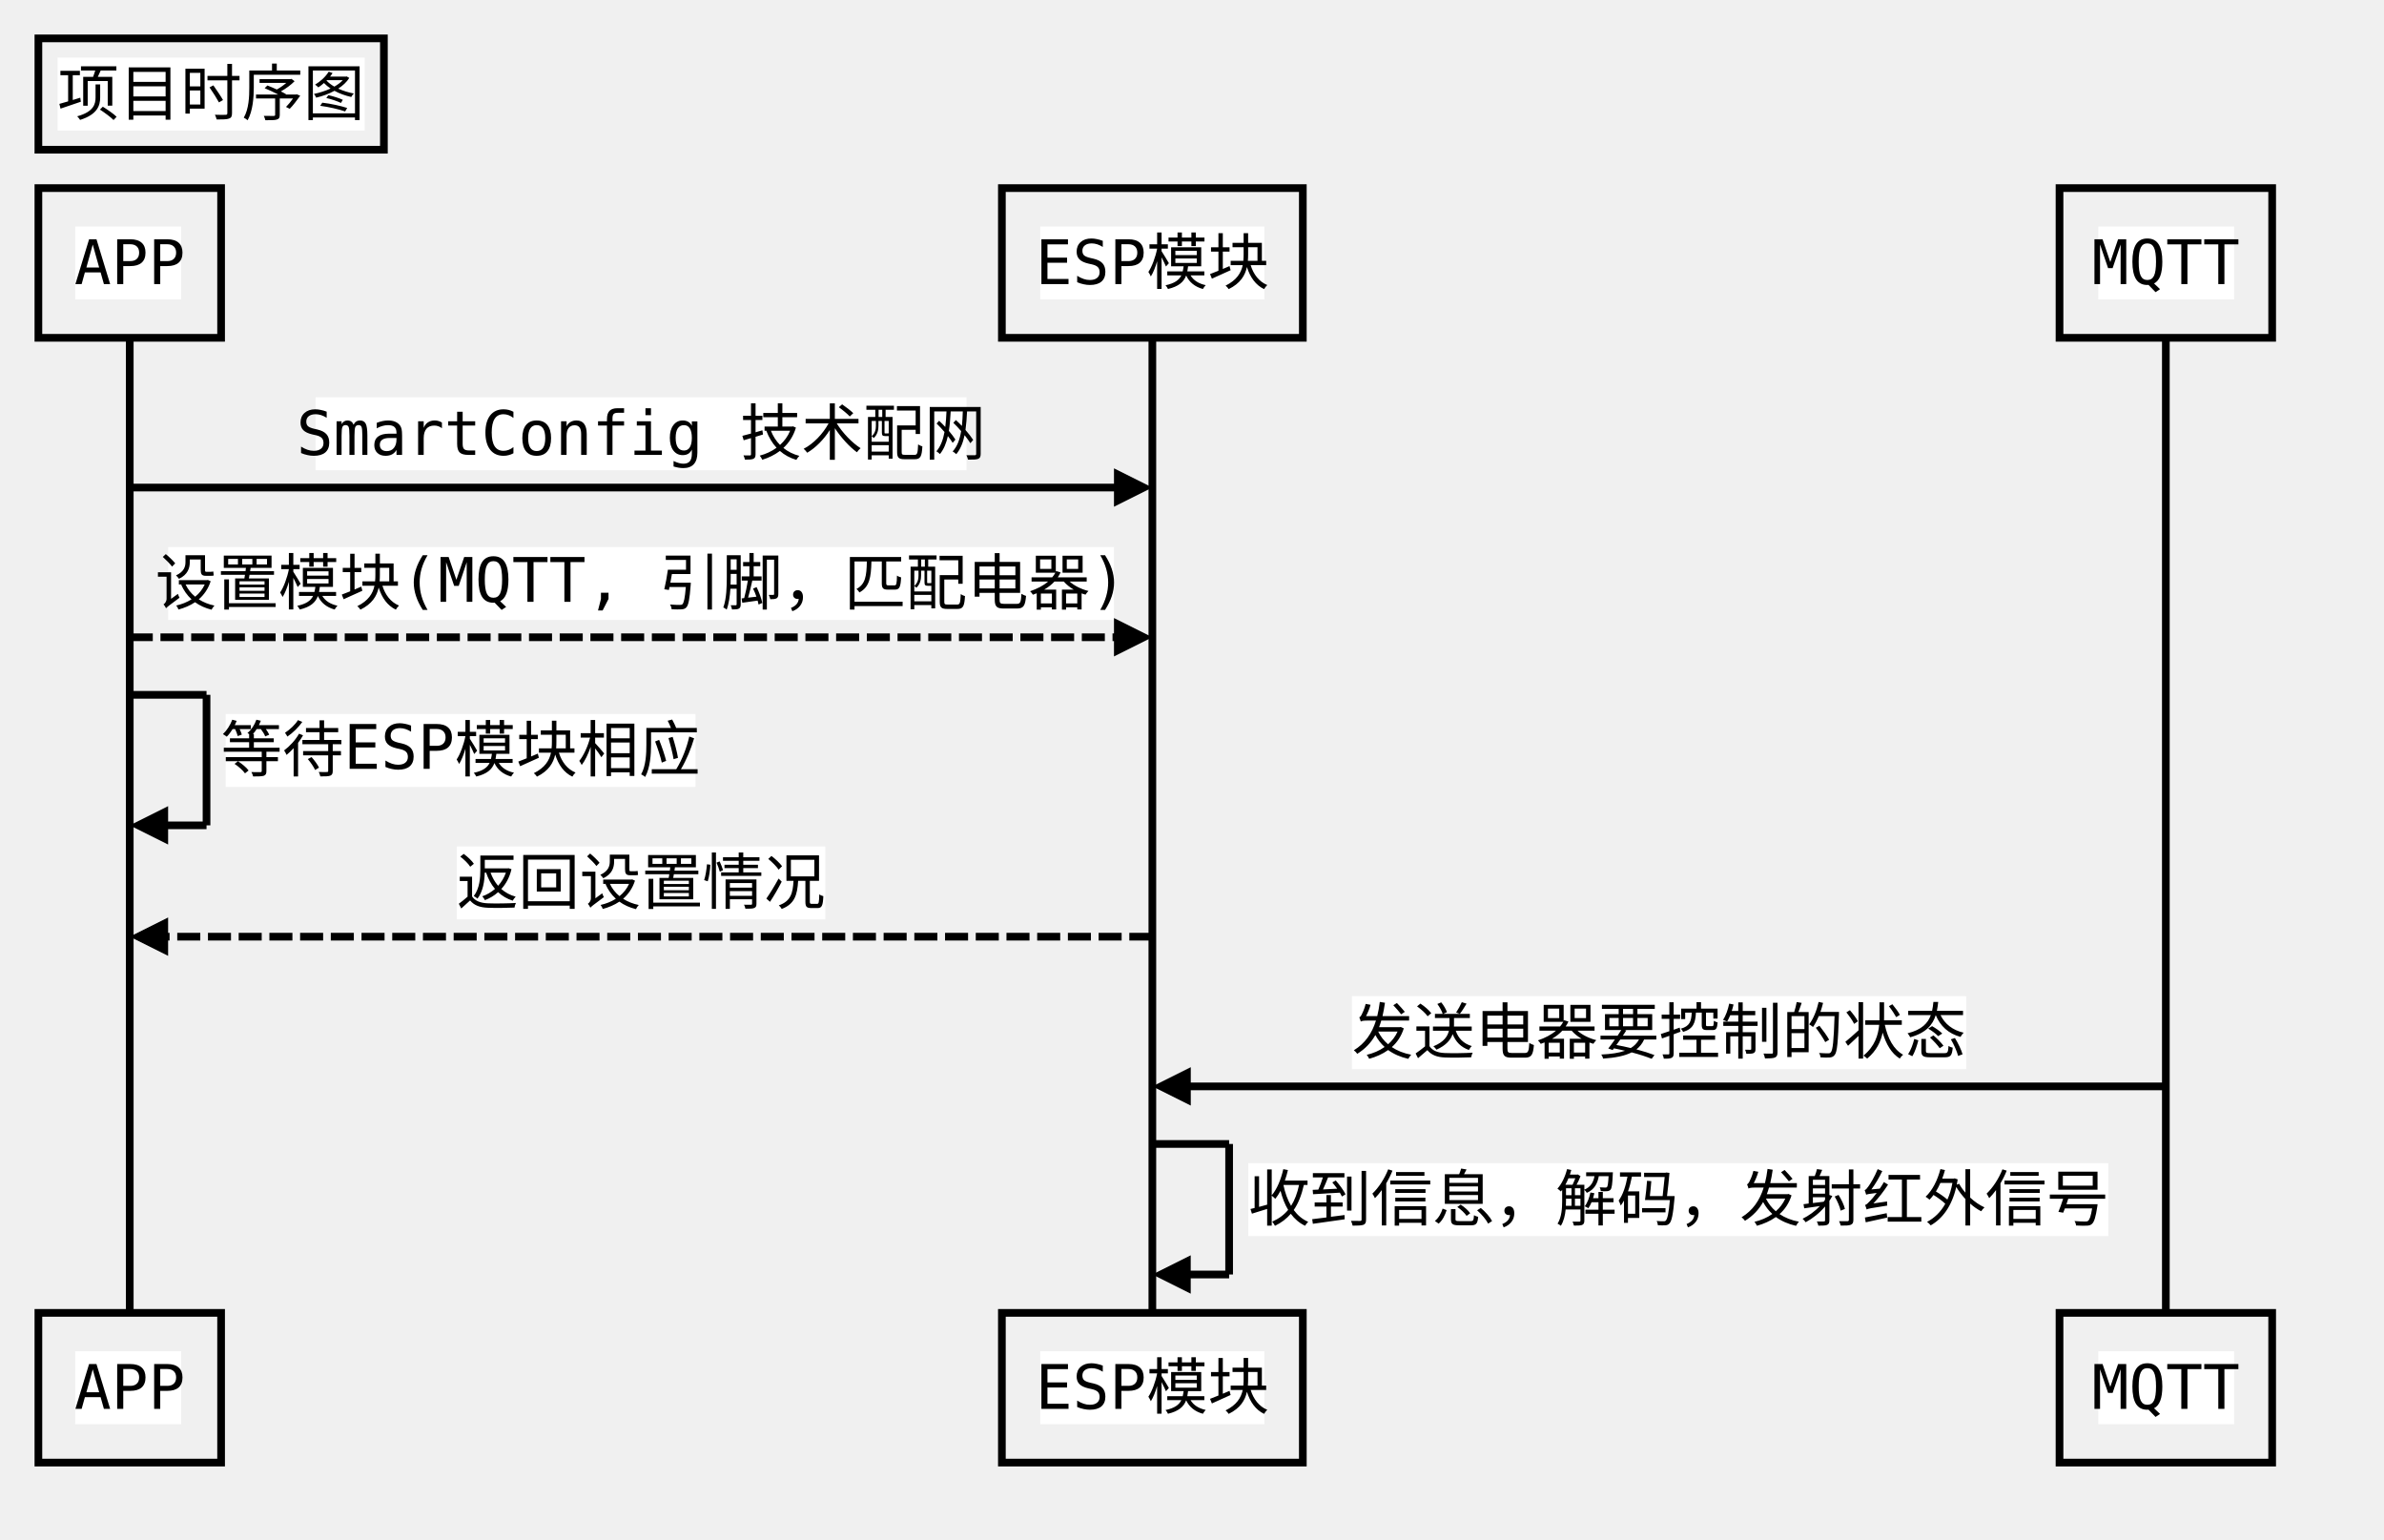
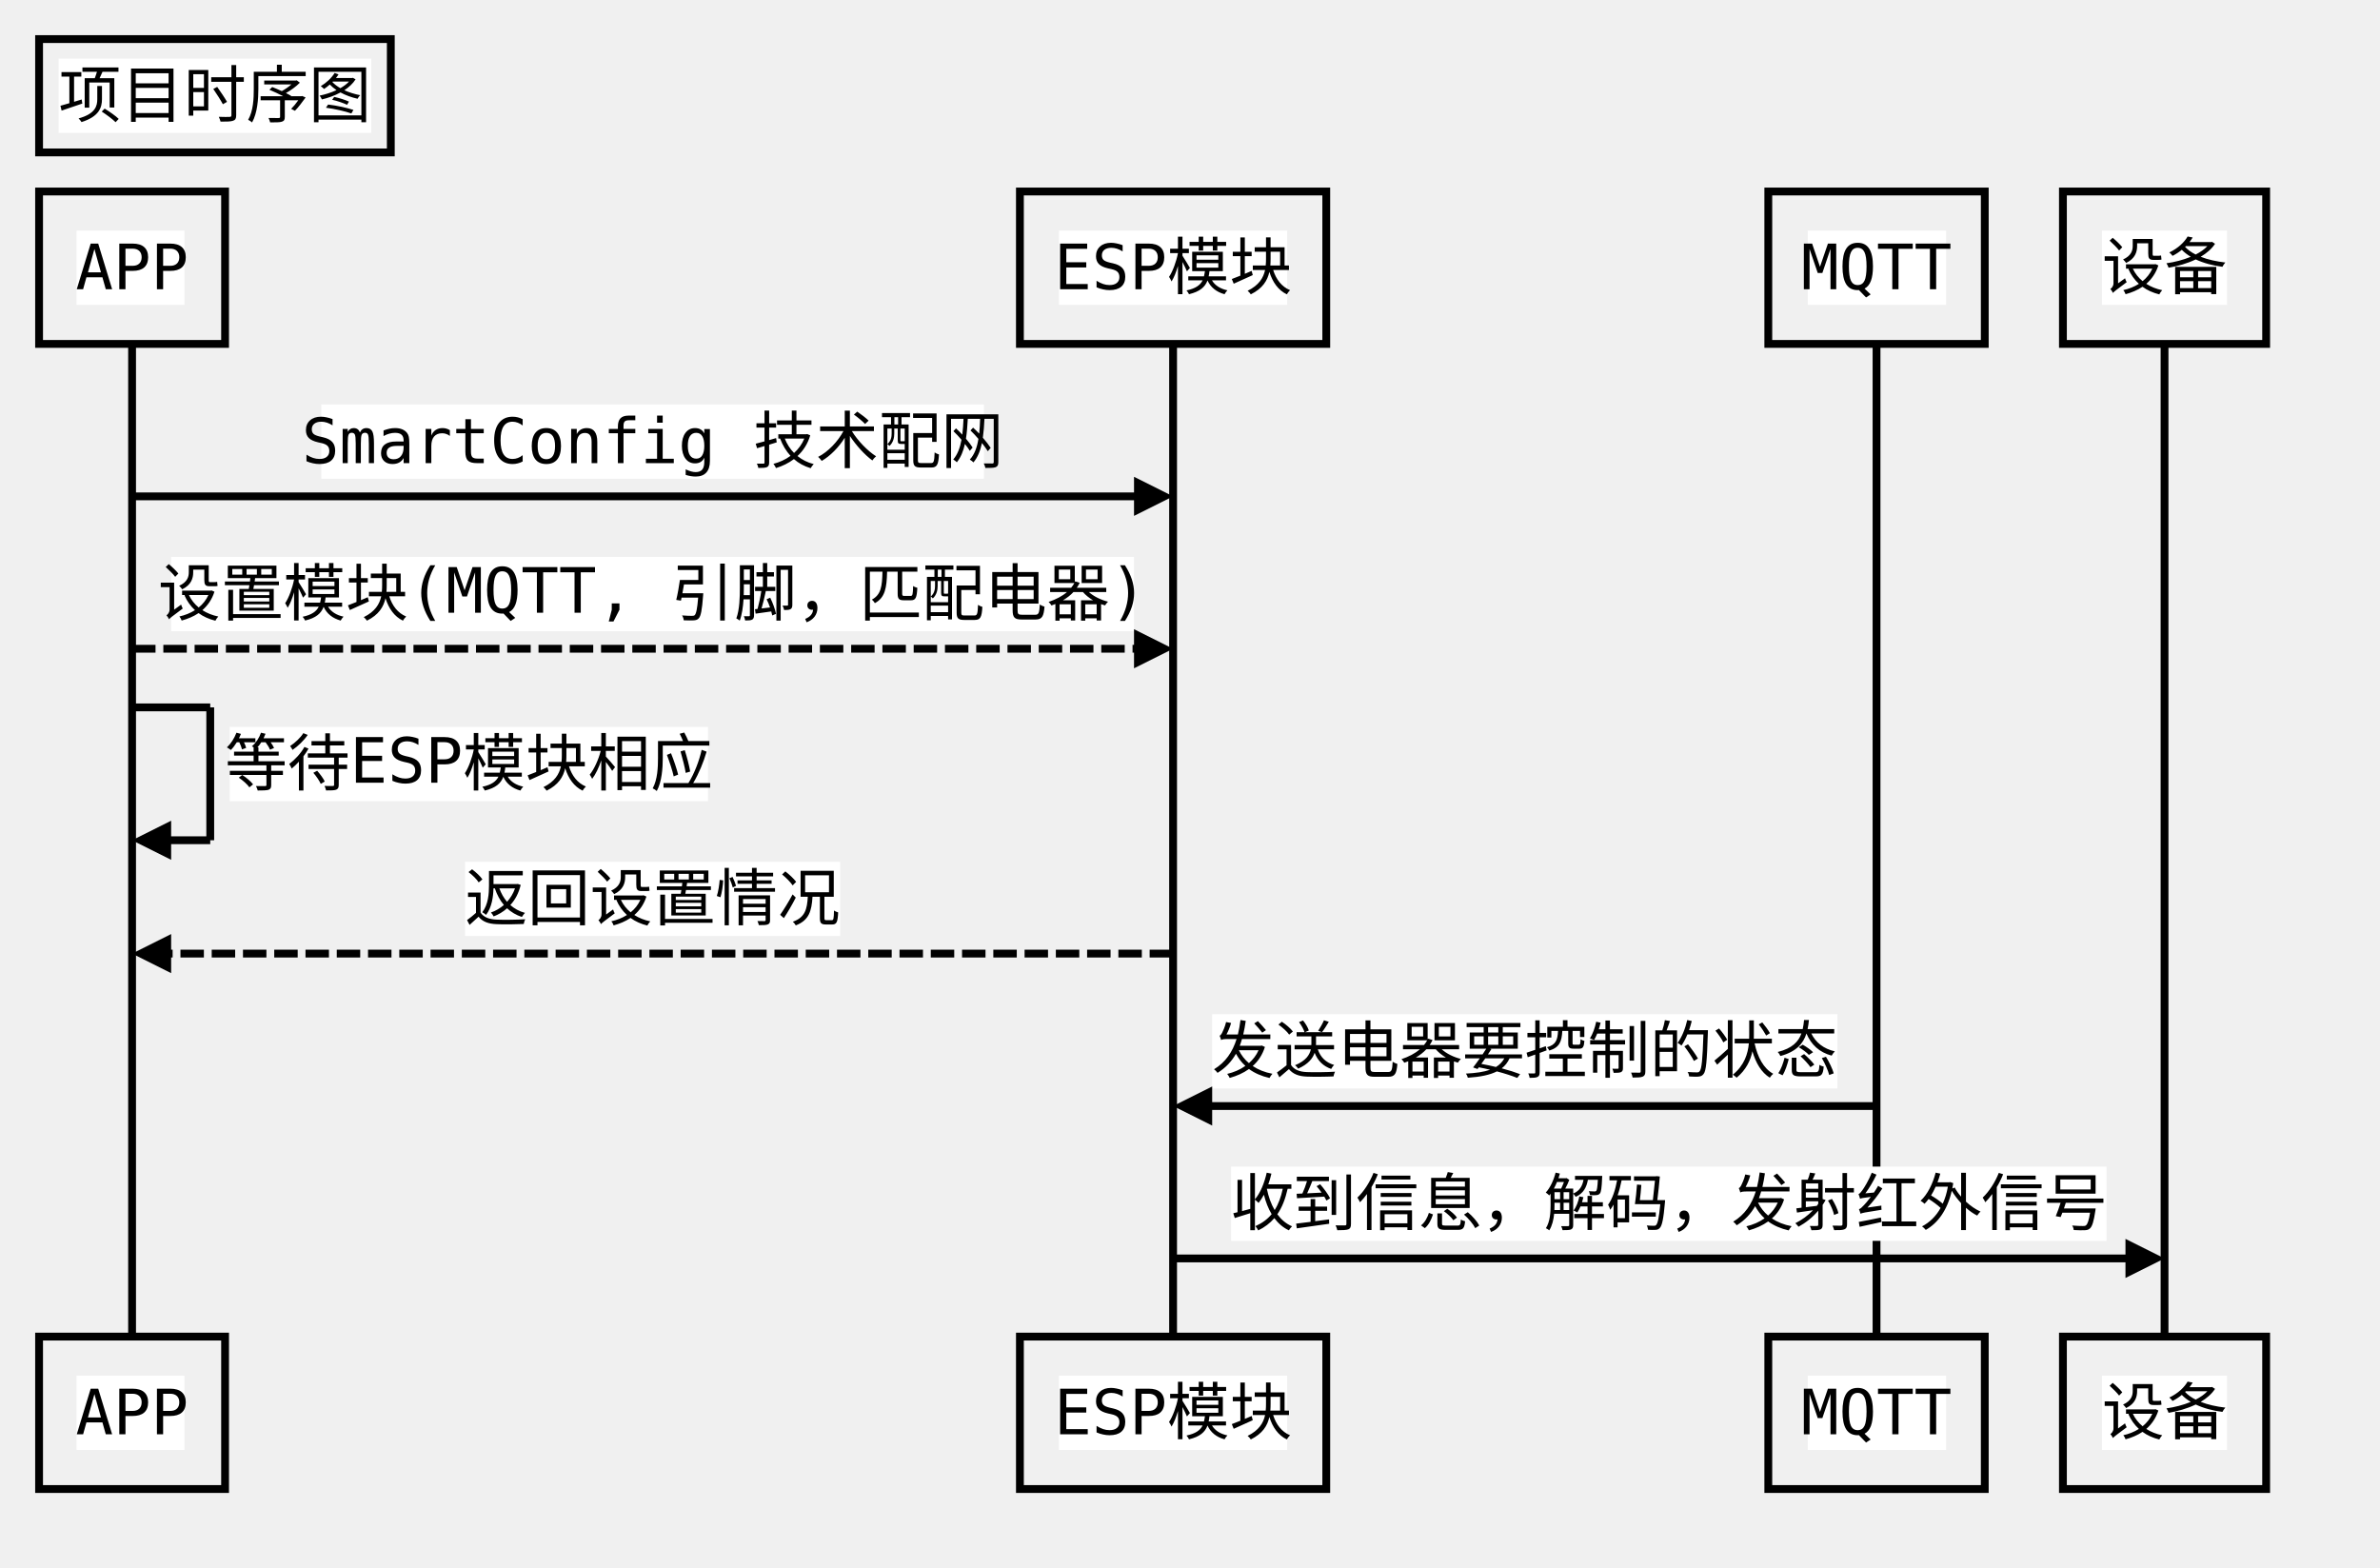
- <svg xmlns="http://www.w3.org/2000/svg" xmlns:xlink="http://www.w3.org/1999/xlink" width="621" height="401">
-   <source>Created with Raphaël 2.1.2项目时序图APPAPPESP模块ESP模块MQTTMQTTSmartConfig 技术配网设置模块(MQTT, 引脚，匹配电器)等待ESP模块相应返回设置情况发送电器要控制的状态收到信息，解码，发射红外信号</source>
+ <svg xmlns="http://www.w3.org/2000/svg" xmlns:xlink="http://www.w3.org/1999/xlink" width="609" height="401">
+   <source>Created with Raphaël 2.1.2项目时序图APPAPPESP模块ESP模块MQTTMQTT设备设备SmartConfig 技术配网设置模块(MQTT, 引脚，匹配电器)等待ESP模块相应返回设置情况发送电器要控制的状态收到信息，解码，发射红外信号</source>
  <defs style="-webkit-tap-highlight-color: rgba(0, 0, 0, 0);">
-     <path stroke-linecap="round" d="M5,0 0,2.5 5,5z" id="raphael-marker-block-obj517" style="-webkit-tap-highlight-color: rgba(0, 0, 0, 0);" />
-     <marker id="raphael-marker-endblock55-obj518" markerHeight="5" markerWidth="5" orient="auto" refX="2.5" refY="2.5" style="-webkit-tap-highlight-color: rgba(0, 0, 0, 0);">
-       <use xlink:href="#raphael-marker-block-obj517" transform="rotate(180 2.5 2.5) scale(1,1)" stroke-width="1" fill="#000" stroke="none" style="-webkit-tap-highlight-color: rgba(0, 0, 0, 0);" />
+     <path stroke-linecap="round" d="M5,0 0,2.5 5,5z" id="raphael-marker-block-obj519" style="-webkit-tap-highlight-color: rgba(0, 0, 0, 0);" />
+     <marker id="raphael-marker-endblock55-obj520" markerHeight="5" markerWidth="5" orient="auto" refX="2.5" refY="2.5" style="-webkit-tap-highlight-color: rgba(0, 0, 0, 0);">
+       <use xlink:href="#raphael-marker-block-obj519" transform="rotate(180 2.5 2.5) scale(1,1)" stroke-width="1" fill="#000" stroke="none" style="-webkit-tap-highlight-color: rgba(0, 0, 0, 0);" />
    </marker>
  </defs>
  <rect x="10" y="10" width="90" height="29" r="0" rx="0" ry="0" fill="none" stroke="#000000" stroke-width="2" style="-webkit-tap-highlight-color: rgba(0, 0, 0, 0);" />
  <rect x="15" y="15" width="80" height="19" r="0" rx="0" ry="0" fill="#ffffff" stroke="none" style="-webkit-tap-highlight-color: rgba(0, 0, 0, 0);" />
  <text x="55" y="24.5" text-anchor="middle" font="10px &quot;Arial&quot;" stroke="none" fill="#000000" style="-webkit-tap-highlight-color: rgba(0, 0, 0, 0); text-anchor: middle; font: 16px &quot;Andale Mono&quot;, monospace;" font-size="16px" font-family="Andale Mono, monospace">
    <tspan dy="5.5" style="-webkit-tap-highlight-color: rgba(0, 0, 0, 0);">项目时序图</tspan>
  </text>
  <rect x="10" y="49" width="47.594" height="39" r="0" rx="0" ry="0" fill="none" stroke="#000000" stroke-width="2" style="-webkit-tap-highlight-color: rgba(0, 0, 0, 0);" />
  <rect x="19.594" y="59" width="27.594" height="19" r="0" rx="0" ry="0" fill="#ffffff" stroke="none" style="-webkit-tap-highlight-color: rgba(0, 0, 0, 0);" />
  <text x="33.797" y="68.5" text-anchor="middle" font="10px &quot;Arial&quot;" stroke="none" fill="#000000" style="-webkit-tap-highlight-color: rgba(0, 0, 0, 0); text-anchor: middle; font: 16px &quot;Andale Mono&quot;, monospace;" font-size="16px" font-family="Andale Mono, monospace">
    <tspan dy="5.5" style="-webkit-tap-highlight-color: rgba(0, 0, 0, 0);">APP</tspan>
  </text>
  <rect x="10" y="342" width="47.594" height="39" r="0" rx="0" ry="0" fill="none" stroke="#000000" stroke-width="2" style="-webkit-tap-highlight-color: rgba(0, 0, 0, 0);" />
  <rect x="19.594" y="352" width="27.594" height="19" r="0" rx="0" ry="0" fill="#ffffff" stroke="none" style="-webkit-tap-highlight-color: rgba(0, 0, 0, 0);" />
  <text x="33.797" y="361.5" text-anchor="middle" font="10px &quot;Arial&quot;" stroke="none" fill="#000000" style="-webkit-tap-highlight-color: rgba(0, 0, 0, 0); text-anchor: middle; font: 16px &quot;Andale Mono&quot;, monospace;" font-size="16px" font-family="Andale Mono, monospace">
    <tspan dy="5.5" style="-webkit-tap-highlight-color: rgba(0, 0, 0, 0);">APP</tspan>
  </text>
  <path fill="none" stroke="#000000" d="M33.797,88L33.797,342" stroke-width="2" style="-webkit-tap-highlight-color: rgba(0, 0, 0, 0);" />
  <rect x="260.977" y="49" width="78.391" height="39" r="0" rx="0" ry="0" fill="none" stroke="#000000" stroke-width="2" style="-webkit-tap-highlight-color: rgba(0, 0, 0, 0);" />
  <rect x="270.969" y="59" width="58.391" height="19" r="0" rx="0" ry="0" fill="#ffffff" stroke="none" style="-webkit-tap-highlight-color: rgba(0, 0, 0, 0);" />
  <text x="300.172" y="68.5" text-anchor="middle" font="10px &quot;Arial&quot;" stroke="none" fill="#000000" style="-webkit-tap-highlight-color: rgba(0, 0, 0, 0); text-anchor: middle; font: 16px &quot;Andale Mono&quot;, monospace;" font-size="16px" font-family="Andale Mono, monospace">
    <tspan dy="5.5" style="-webkit-tap-highlight-color: rgba(0, 0, 0, 0);">ESP模块</tspan>
  </text>
  <rect x="260.977" y="342" width="78.391" height="39" r="0" rx="0" ry="0" fill="none" stroke="#000000" stroke-width="2" style="-webkit-tap-highlight-color: rgba(0, 0, 0, 0);" />
  <rect x="270.969" y="352" width="58.391" height="19" r="0" rx="0" ry="0" fill="#ffffff" stroke="none" style="-webkit-tap-highlight-color: rgba(0, 0, 0, 0);" />
  <text x="300.172" y="361.5" text-anchor="middle" font="10px &quot;Arial&quot;" stroke="none" fill="#000000" style="-webkit-tap-highlight-color: rgba(0, 0, 0, 0); text-anchor: middle; font: 16px &quot;Andale Mono&quot;, monospace;" font-size="16px" font-family="Andale Mono, monospace">
    <tspan dy="5.5" style="-webkit-tap-highlight-color: rgba(0, 0, 0, 0);">ESP模块</tspan>
  </text>
  <path fill="none" stroke="#000000" d="M300.172,88L300.172,342" stroke-width="2" style="-webkit-tap-highlight-color: rgba(0, 0, 0, 0);" />
-   <rect x="536.477" y="49" width="55.391" height="39" r="0" rx="0" ry="0" fill="none" stroke="#000000" stroke-width="2" style="-webkit-tap-highlight-color: rgba(0, 0, 0, 0);" />
-   <rect x="546.578" y="59" width="35.391" height="19" r="0" rx="0" ry="0" fill="#ffffff" stroke="none" style="-webkit-tap-highlight-color: rgba(0, 0, 0, 0);" />
-   <text x="564.172" y="68.5" text-anchor="middle" font="10px &quot;Arial&quot;" stroke="none" fill="#000000" style="-webkit-tap-highlight-color: rgba(0, 0, 0, 0); text-anchor: middle; font: 16px &quot;Andale Mono&quot;, monospace;" font-size="16px" font-family="Andale Mono, monospace">
+   <rect x="452.477" y="49" width="55.391" height="39" r="0" rx="0" ry="0" fill="none" stroke="#000000" stroke-width="2" style="-webkit-tap-highlight-color: rgba(0, 0, 0, 0);" />
+   <rect x="462.578" y="59" width="35.391" height="19" r="0" rx="0" ry="0" fill="#ffffff" stroke="none" style="-webkit-tap-highlight-color: rgba(0, 0, 0, 0);" />
+   <text x="480.172" y="68.5" text-anchor="middle" font="10px &quot;Arial&quot;" stroke="none" fill="#000000" style="-webkit-tap-highlight-color: rgba(0, 0, 0, 0); text-anchor: middle; font: 16px &quot;Andale Mono&quot;, monospace;" font-size="16px" font-family="Andale Mono, monospace">
    <tspan dy="5.5" style="-webkit-tap-highlight-color: rgba(0, 0, 0, 0);">MQTT</tspan>
  </text>
-   <rect x="536.477" y="342" width="55.391" height="39" r="0" rx="0" ry="0" fill="none" stroke="#000000" stroke-width="2" style="-webkit-tap-highlight-color: rgba(0, 0, 0, 0);" />
-   <rect x="546.578" y="352" width="35.391" height="19" r="0" rx="0" ry="0" fill="#ffffff" stroke="none" style="-webkit-tap-highlight-color: rgba(0, 0, 0, 0);" />
-   <text x="564.172" y="361.5" text-anchor="middle" font="10px &quot;Arial&quot;" stroke="none" fill="#000000" style="-webkit-tap-highlight-color: rgba(0, 0, 0, 0); text-anchor: middle; font: 16px &quot;Andale Mono&quot;, monospace;" font-size="16px" font-family="Andale Mono, monospace">
+   <rect x="452.477" y="342" width="55.391" height="39" r="0" rx="0" ry="0" fill="none" stroke="#000000" stroke-width="2" style="-webkit-tap-highlight-color: rgba(0, 0, 0, 0);" />
+   <rect x="462.578" y="352" width="35.391" height="19" r="0" rx="0" ry="0" fill="#ffffff" stroke="none" style="-webkit-tap-highlight-color: rgba(0, 0, 0, 0);" />
+   <text x="480.172" y="361.5" text-anchor="middle" font="10px &quot;Arial&quot;" stroke="none" fill="#000000" style="-webkit-tap-highlight-color: rgba(0, 0, 0, 0); text-anchor: middle; font: 16px &quot;Andale Mono&quot;, monospace;" font-size="16px" font-family="Andale Mono, monospace">
    <tspan dy="5.5" style="-webkit-tap-highlight-color: rgba(0, 0, 0, 0);">MQTT</tspan>
  </text>
-   <path fill="none" stroke="#000000" d="M564.172,88L564.172,342" stroke-width="2" style="-webkit-tap-highlight-color: rgba(0, 0, 0, 0);" />
+   <path fill="none" stroke="#000000" d="M480.172,88L480.172,342" stroke-width="2" style="-webkit-tap-highlight-color: rgba(0, 0, 0, 0);" />
+   <rect x="527.867" y="49" width="52" height="39" r="0" rx="0" ry="0" fill="none" stroke="#000000" stroke-width="2" style="-webkit-tap-highlight-color: rgba(0, 0, 0, 0);" />
+   <rect x="537.859" y="59" width="32" height="19" r="0" rx="0" ry="0" fill="#ffffff" stroke="none" style="-webkit-tap-highlight-color: rgba(0, 0, 0, 0);" />
+   <text x="553.867" y="68.5" text-anchor="middle" font="10px &quot;Arial&quot;" stroke="none" fill="#000000" style="-webkit-tap-highlight-color: rgba(0, 0, 0, 0); text-anchor: middle; font: 16px &quot;Andale Mono&quot;, monospace;" font-size="16px" font-family="Andale Mono, monospace">
+     <tspan dy="5.5" style="-webkit-tap-highlight-color: rgba(0, 0, 0, 0);">设备</tspan>
+   </text>
+   <rect x="527.867" y="342" width="52" height="39" r="0" rx="0" ry="0" fill="none" stroke="#000000" stroke-width="2" style="-webkit-tap-highlight-color: rgba(0, 0, 0, 0);" />
+   <rect x="537.859" y="352" width="32" height="19" r="0" rx="0" ry="0" fill="#ffffff" stroke="none" style="-webkit-tap-highlight-color: rgba(0, 0, 0, 0);" />
+   <text x="553.867" y="361.5" text-anchor="middle" font="10px &quot;Arial&quot;" stroke="none" fill="#000000" style="-webkit-tap-highlight-color: rgba(0, 0, 0, 0); text-anchor: middle; font: 16px &quot;Andale Mono&quot;, monospace;" font-size="16px" font-family="Andale Mono, monospace">
+     <tspan dy="5.5" style="-webkit-tap-highlight-color: rgba(0, 0, 0, 0);">设备</tspan>
+   </text>
+   <path fill="none" stroke="#000000" d="M553.867,88L553.867,342" stroke-width="2" style="-webkit-tap-highlight-color: rgba(0, 0, 0, 0);" />
  <rect x="82.203" y="103.5" width="169.562" height="19" r="0" rx="0" ry="0" fill="#ffffff" stroke="none" style="-webkit-tap-highlight-color: rgba(0, 0, 0, 0);" />
  <text x="166.984" y="113" text-anchor="middle" font="10px &quot;Arial&quot;" stroke="none" fill="#000000" style="-webkit-tap-highlight-color: rgba(0, 0, 0, 0); text-anchor: middle; font: 16px &quot;Andale Mono&quot;, monospace;" font-size="16px" font-family="Andale Mono, monospace">
    <tspan dy="5.5" style="-webkit-tap-highlight-color: rgba(0, 0, 0, 0);">SmartConfig 技术配网</tspan>
  </text>
-   <path fill="none" stroke="#000000" d="M33.797,127C33.797,127,258.621,127,295.176,127" stroke-width="2" marker-end="url(#raphael-marker-endblock55-obj518)" stroke-dasharray="0" style="-webkit-tap-highlight-color: rgba(0, 0, 0, 0);" />
+   <path fill="none" stroke="#000000" d="M33.797,127C33.797,127,258.621,127,295.176,127" stroke-width="2" marker-end="url(#raphael-marker-endblock55-obj520)" stroke-dasharray="0" style="-webkit-tap-highlight-color: rgba(0, 0, 0, 0);" />
  <rect x="43.797" y="142.5" width="246.375" height="19" r="0" rx="0" ry="0" fill="#ffffff" stroke="none" style="-webkit-tap-highlight-color: rgba(0, 0, 0, 0);" />
  <text x="166.984" y="152" text-anchor="middle" font="10px &quot;Arial&quot;" stroke="none" fill="#000000" style="-webkit-tap-highlight-color: rgba(0, 0, 0, 0); text-anchor: middle; font: 16px &quot;Andale Mono&quot;, monospace;" font-size="16px" font-family="Andale Mono, monospace">
    <tspan dy="5.5" style="-webkit-tap-highlight-color: rgba(0, 0, 0, 0);">设置模块(MQTT, 引脚，匹配电器)</tspan>
  </text>
-   <path fill="none" stroke="#000000" d="M33.797,166C33.797,166,258.621,166,295.176,166" stroke-width="2" marker-end="url(#raphael-marker-endblock55-obj518)" stroke-dasharray="6,2" style="-webkit-tap-highlight-color: rgba(0, 0, 0, 0);" />
+   <path fill="none" stroke="#000000" d="M33.797,166C33.797,166,258.621,166,295.176,166" stroke-width="2" marker-end="url(#raphael-marker-endblock55-obj520)" stroke-dasharray="6,2" style="-webkit-tap-highlight-color: rgba(0, 0, 0, 0);" />
  <rect x="58.781" y="186" width="122.391" height="19" r="0" rx="0" ry="0" fill="#ffffff" stroke="none" style="-webkit-tap-highlight-color: rgba(0, 0, 0, 0);" />
  <text x="119.984" y="195.5" text-anchor="middle" font="10px &quot;Arial&quot;" stroke="none" fill="#000000" style="-webkit-tap-highlight-color: rgba(0, 0, 0, 0); text-anchor: middle; font: 16px &quot;Andale Mono&quot;, monospace;" font-size="16px" font-family="Andale Mono, monospace">
    <tspan dy="5.5" style="-webkit-tap-highlight-color: rgba(0, 0, 0, 0);">等待ESP模块相应</tspan>
  </text>
  <path fill="none" stroke="#000000" d="M33.797,181L53.797,181" stroke-width="2" stroke-dasharray="0" style="-webkit-tap-highlight-color: rgba(0, 0, 0, 0);" />
  <path fill="none" stroke="#000000" d="M53.797,181L53.797,215" stroke-width="2" stroke-dasharray="0" style="-webkit-tap-highlight-color: rgba(0, 0, 0, 0);" />
-   <path fill="none" stroke="#000000" d="M53.797,215C53.797,215,44.716,215,38.792,215" stroke-width="2" stroke-dasharray="0" marker-end="url(#raphael-marker-endblock55-obj518)" style="-webkit-tap-highlight-color: rgba(0, 0, 0, 0);" />
+   <path fill="none" stroke="#000000" d="M53.797,215C53.797,215,44.716,215,38.792,215" stroke-width="2" stroke-dasharray="0" marker-end="url(#raphael-marker-endblock55-obj520)" style="-webkit-tap-highlight-color: rgba(0, 0, 0, 0);" />
  <rect x="118.984" y="220.5" width="96" height="19" r="0" rx="0" ry="0" fill="#ffffff" stroke="none" style="-webkit-tap-highlight-color: rgba(0, 0, 0, 0);" />
  <text x="166.984" y="230" text-anchor="middle" font="10px &quot;Arial&quot;" stroke="none" fill="#000000" style="-webkit-tap-highlight-color: rgba(0, 0, 0, 0); text-anchor: middle; font: 16px &quot;Andale Mono&quot;, monospace;" font-size="16px" font-family="Andale Mono, monospace">
    <tspan dy="5.5" style="-webkit-tap-highlight-color: rgba(0, 0, 0, 0);">返回设置情况</tspan>
  </text>
-   <path fill="none" stroke="#000000" d="M300.172,244C300.172,244,75.348,244,38.792,244" stroke-width="2" marker-end="url(#raphael-marker-endblock55-obj518)" stroke-dasharray="6,2" style="-webkit-tap-highlight-color: rgba(0, 0, 0, 0);" />
-   <rect x="352.172" y="259.5" width="160" height="19" r="0" rx="0" ry="0" fill="#ffffff" stroke="none" style="-webkit-tap-highlight-color: rgba(0, 0, 0, 0);" />
-   <text x="432.172" y="269" text-anchor="middle" font="10px &quot;Arial&quot;" stroke="none" fill="#000000" style="-webkit-tap-highlight-color: rgba(0, 0, 0, 0); text-anchor: middle; font: 16px &quot;Andale Mono&quot;, monospace;" font-size="16px" font-family="Andale Mono, monospace">
+   <path fill="none" stroke="#000000" d="M300.172,244C300.172,244,75.348,244,38.792,244" stroke-width="2" marker-end="url(#raphael-marker-endblock55-obj520)" stroke-dasharray="6,2" style="-webkit-tap-highlight-color: rgba(0, 0, 0, 0);" />
+   <rect x="310.172" y="259.5" width="160" height="19" r="0" rx="0" ry="0" fill="#ffffff" stroke="none" style="-webkit-tap-highlight-color: rgba(0, 0, 0, 0);" />
+   <text x="390.172" y="269" text-anchor="middle" font="10px &quot;Arial&quot;" stroke="none" fill="#000000" style="-webkit-tap-highlight-color: rgba(0, 0, 0, 0); text-anchor: middle; font: 16px &quot;Andale Mono&quot;, monospace;" font-size="16px" font-family="Andale Mono, monospace">
    <tspan dy="5.5" style="-webkit-tap-highlight-color: rgba(0, 0, 0, 0);">发送电器要控制的状态</tspan>
  </text>
-   <path fill="none" stroke="#000000" d="M564.172,283C564.172,283,341.59,283,305.181,283" stroke-width="2" marker-end="url(#raphael-marker-endblock55-obj518)" stroke-dasharray="0" style="-webkit-tap-highlight-color: rgba(0, 0, 0, 0);" />
-   <rect x="325.172" y="303" width="224" height="19" r="0" rx="0" ry="0" fill="#ffffff" stroke="none" style="-webkit-tap-highlight-color: rgba(0, 0, 0, 0);" />
-   <text x="437.172" y="312.5" text-anchor="middle" font="10px &quot;Arial&quot;" stroke="none" fill="#000000" style="-webkit-tap-highlight-color: rgba(0, 0, 0, 0); text-anchor: middle; font: 16px &quot;Andale Mono&quot;, monospace;" font-size="16px" font-family="Andale Mono, monospace">
+   <path fill="none" stroke="#000000" d="M480.172,283C480.172,283,334.245,283,305.174,283" stroke-width="2" marker-end="url(#raphael-marker-endblock55-obj520)" stroke-dasharray="0" style="-webkit-tap-highlight-color: rgba(0, 0, 0, 0);" />
+   <rect x="315.016" y="298.5" width="224" height="19" r="0" rx="0" ry="0" fill="#ffffff" stroke="none" style="-webkit-tap-highlight-color: rgba(0, 0, 0, 0);" />
+   <text x="427.02" y="308" text-anchor="middle" font="10px &quot;Arial&quot;" stroke="none" fill="#000000" style="-webkit-tap-highlight-color: rgba(0, 0, 0, 0); text-anchor: middle; font: 16px &quot;Andale Mono&quot;, monospace;" font-size="16px" font-family="Andale Mono, monospace">
    <tspan dy="5.5" style="-webkit-tap-highlight-color: rgba(0, 0, 0, 0);">收到信息，解码，发射红外信号</tspan>
  </text>
-   <path fill="none" stroke="#000000" d="M300.172,298L320.172,298" stroke-width="2" stroke-dasharray="0" style="-webkit-tap-highlight-color: rgba(0, 0, 0, 0);" />
-   <path fill="none" stroke="#000000" d="M320.172,298L320.172,332" stroke-width="2" stroke-dasharray="0" style="-webkit-tap-highlight-color: rgba(0, 0, 0, 0);" />
-   <path fill="none" stroke="#000000" d="M320.172,332C320.172,332,311.091,332,305.167,332" stroke-width="2" stroke-dasharray="0" marker-end="url(#raphael-marker-endblock55-obj518)" style="-webkit-tap-highlight-color: rgba(0, 0, 0, 0);" />
+   <path fill="none" stroke="#000000" d="M300.172,322C300.172,322,513.327,322,548.871,322" stroke-width="2" marker-end="url(#raphael-marker-endblock55-obj520)" stroke-dasharray="0" style="-webkit-tap-highlight-color: rgba(0, 0, 0, 0);" />
</svg>
